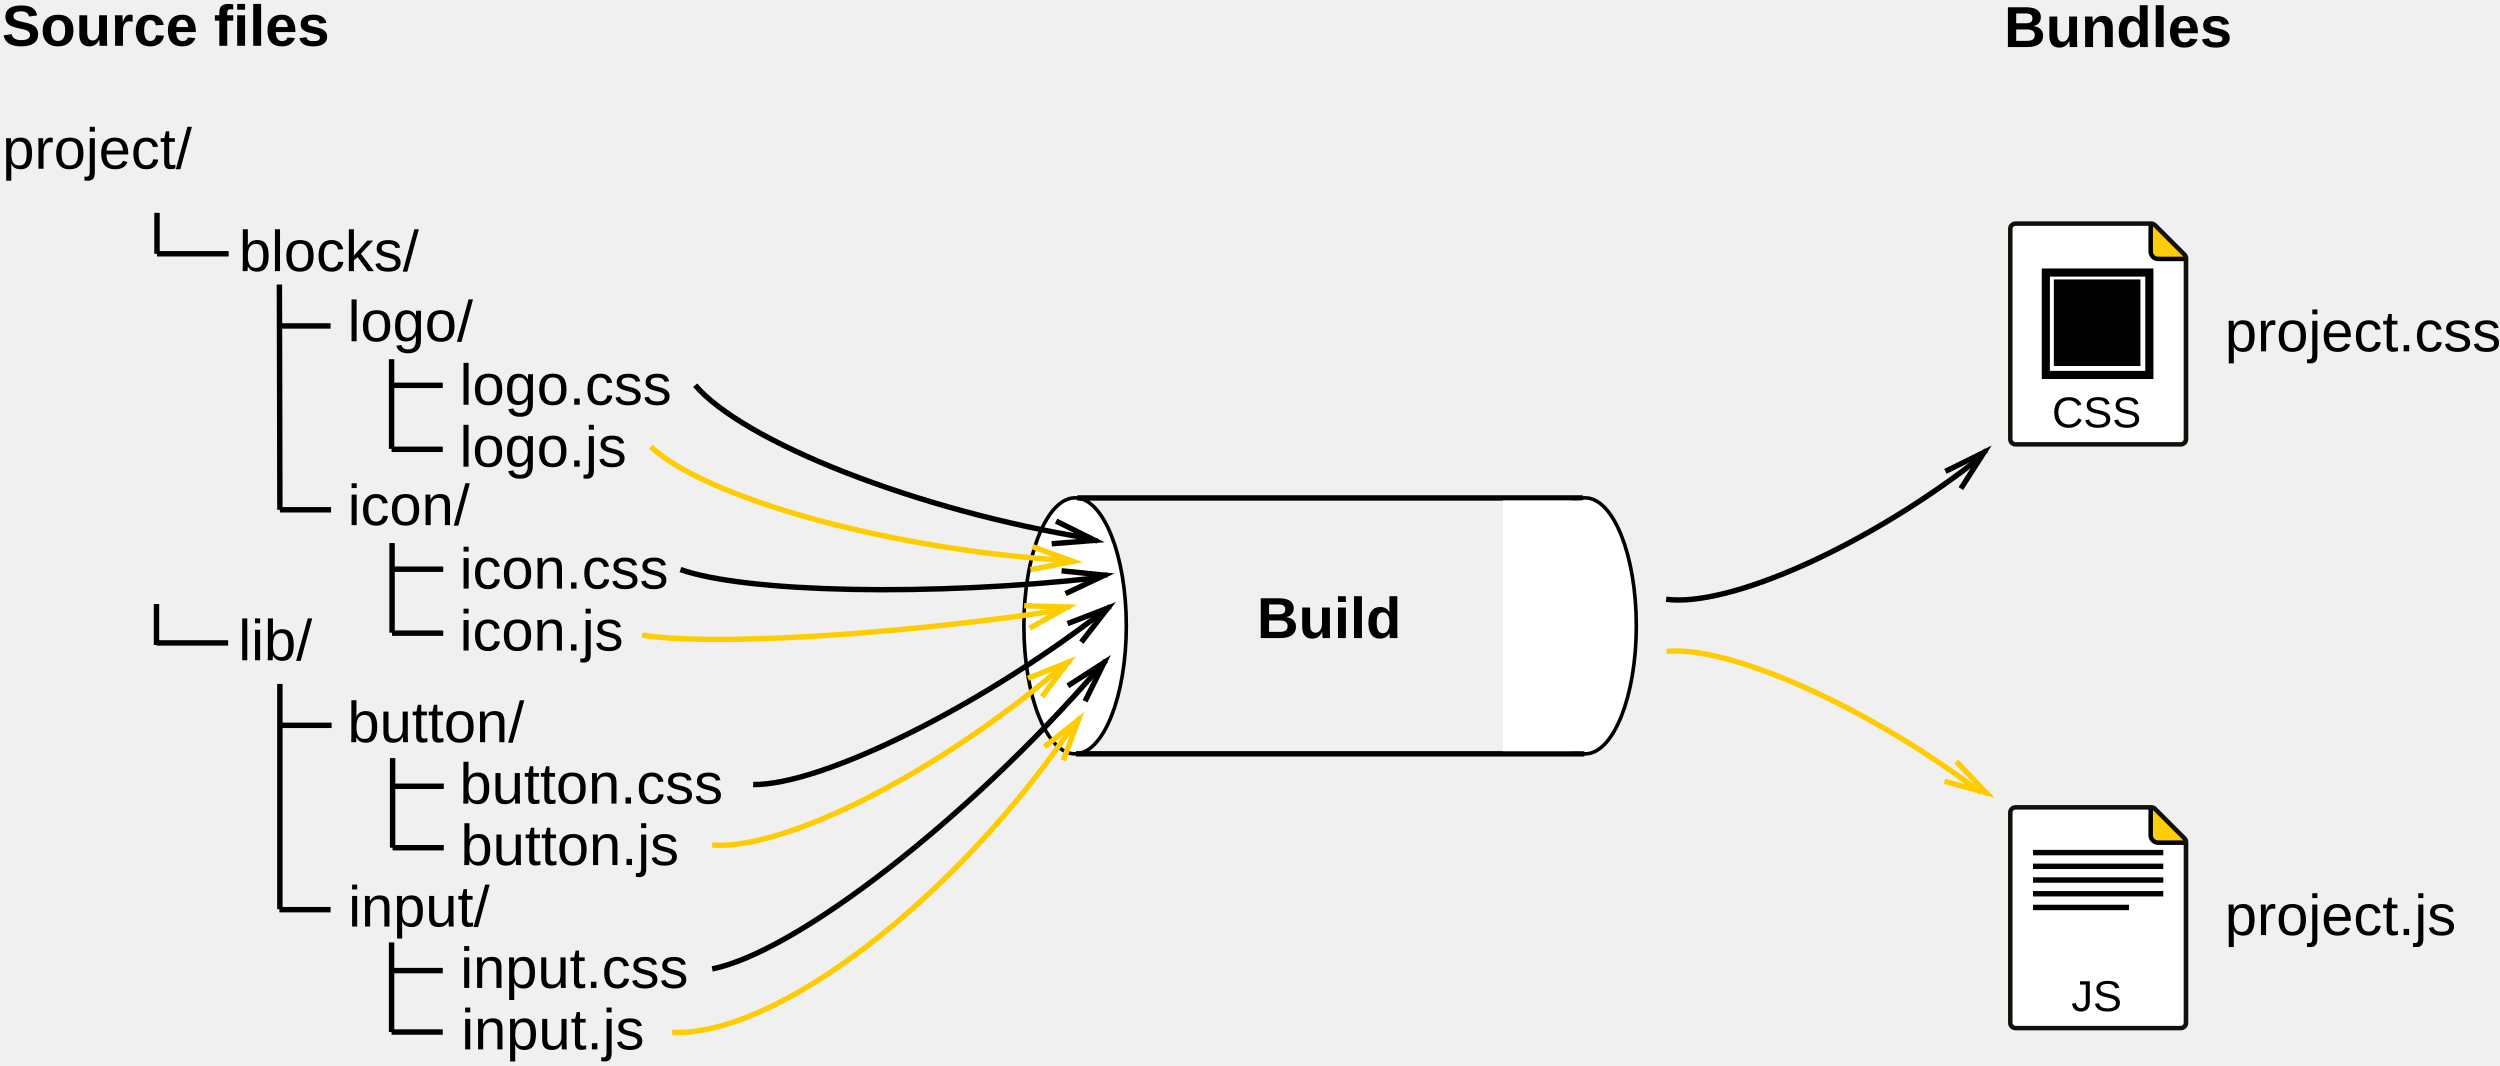
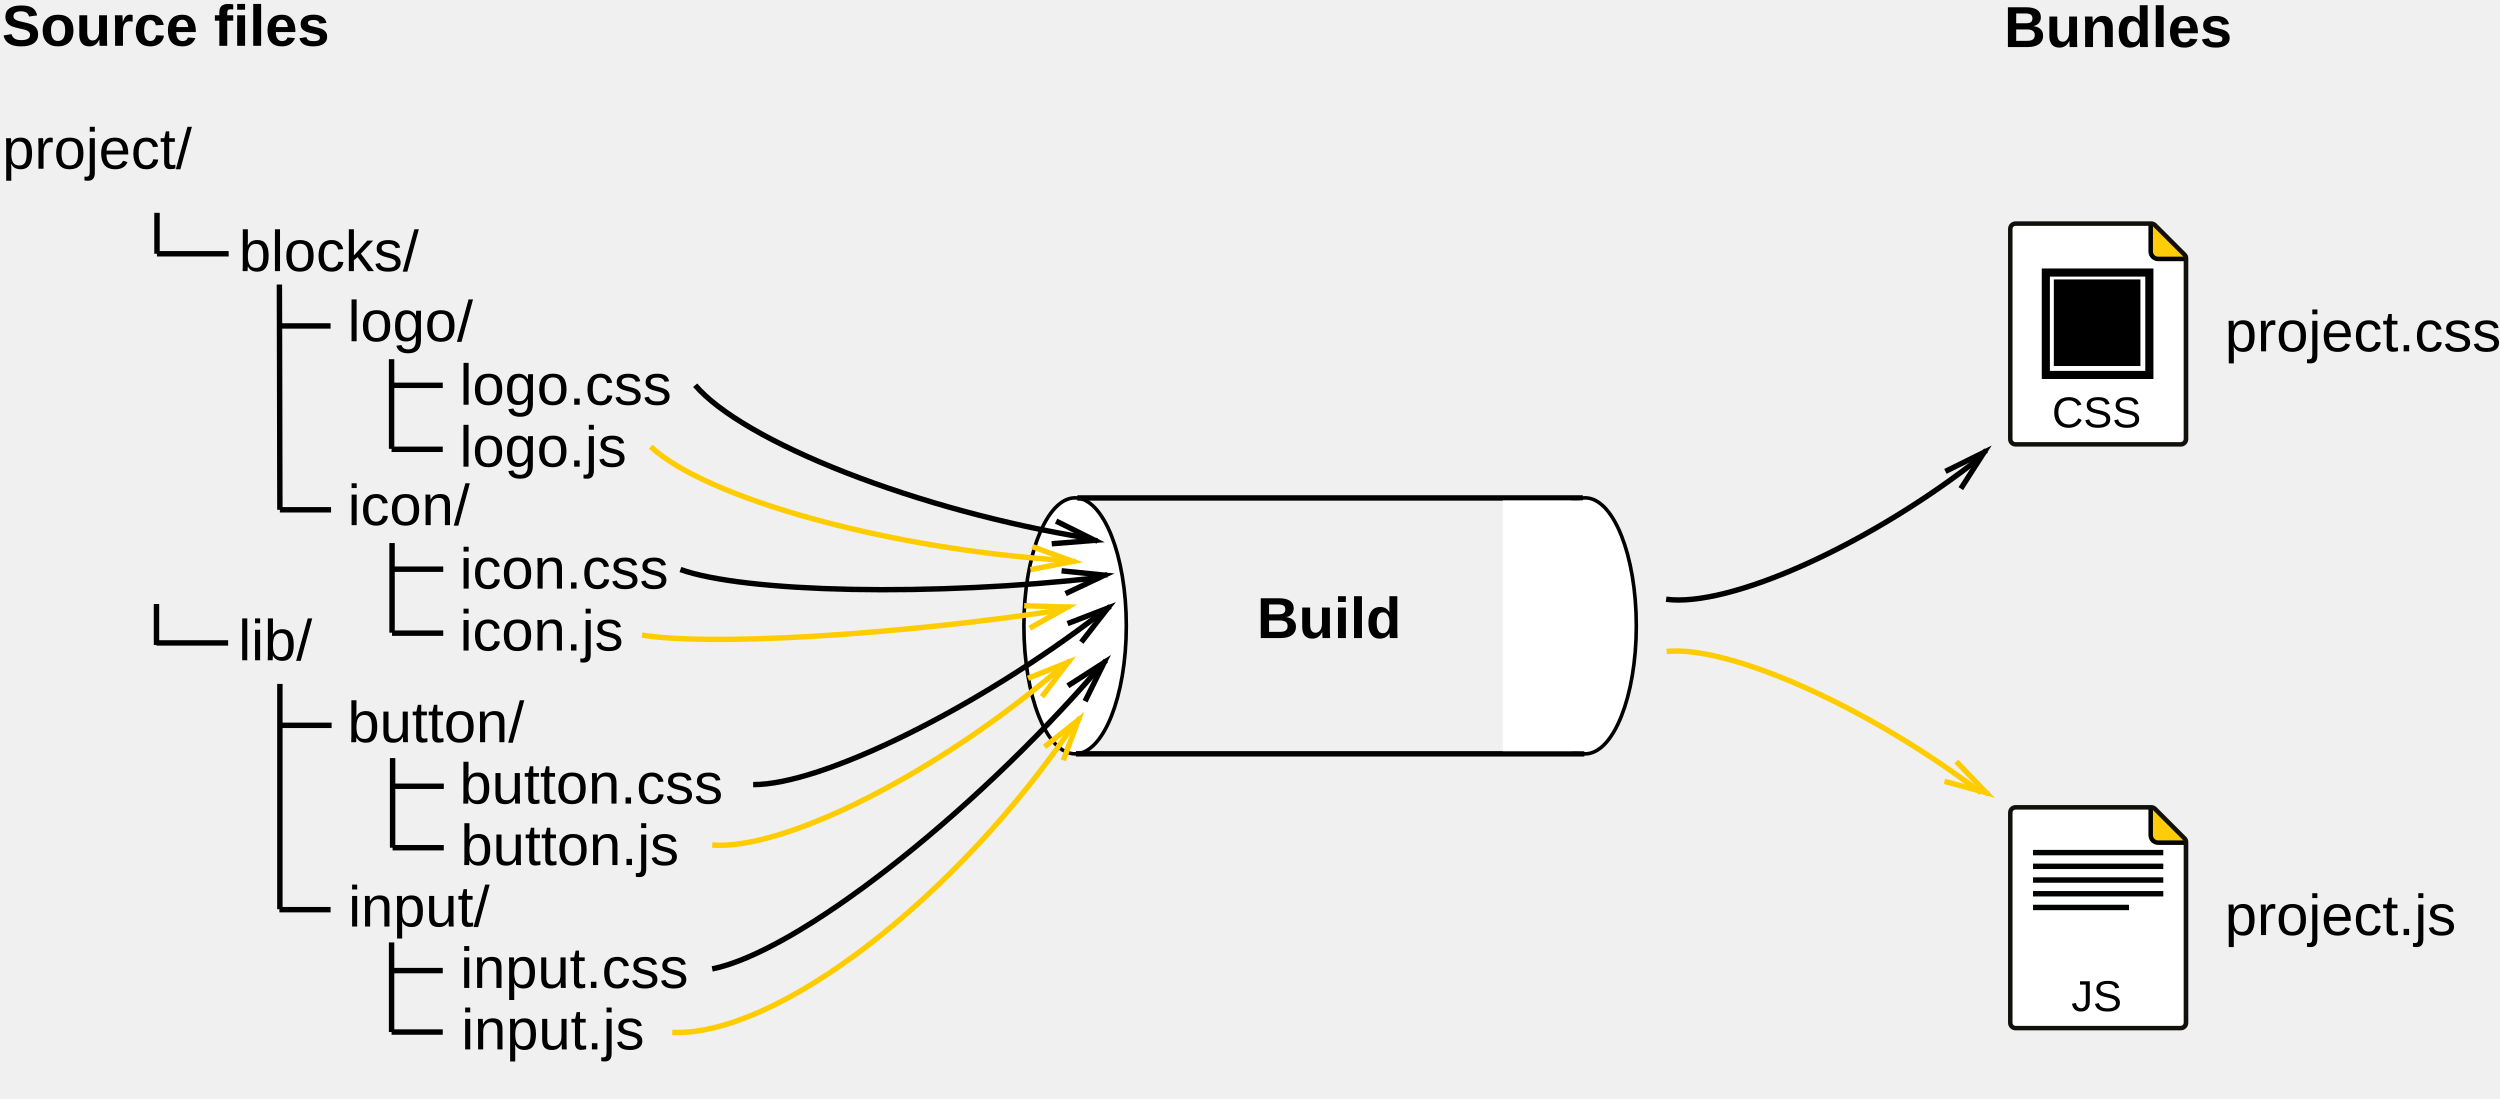
- <svg xmlns="http://www.w3.org/2000/svg" width="692" height="295" viewBox="0 0 692 295">
+ <svg xmlns="http://www.w3.org/2000/svg" width="692" height="304" viewBox="0 0 692 304">
  <g transform="translate(0 -7)" fill="none" fill-rule="evenodd">
    <ellipse stroke="#000" fill="#FFF" fill-rule="nonzero" cx="297.588" cy="180.235" rx="14.173" ry="35.433" />
    <text transform="translate(.248 5.004)" font-size="16" font-family="Arial-BoldMT, Arial" fill="#000" font-weight="bold">
      <tspan x=".26" y="14.68">Source files</tspan>
    </text>
    <path d="M77.34 85.752l.132 62.36" stroke="#000" stroke-width="1.5" fill="#000" fill-rule="nonzero" />
    <text transform="translate(66.024 67.367)" font-size="16" font-family="ArialMT, Arial" fill="#000">
      <tspan x=".1" y="14.68">blocks/</tspan>
    </text>
    <text transform="translate(95.675 138.162)" font-size="16" font-family="ArialMT, Arial" fill="#000">
      <tspan x=".57" y="14.19">icon/</tspan>
    </text>
    <text transform="translate(126.62 155.737)" font-size="16" font-family="ArialMT, Arial" fill="#000">
      <tspan x=".62" y="14.19">icon.css</tspan>
    </text>
    <path d="M77.468 148.11h14.17m16.88 16.441h14.17" stroke="#000" stroke-width="1.5" fill="#000" fill-rule="nonzero" />
    <text transform="translate(.35 39.02)" font-size="16" font-family="ArialMT, Arial" fill="#000">
      <tspan x=".29" y="14.68">project/</tspan>
    </text>
    <path d="M43.453 77.243h19.84M43.457 65.91v11.34m-.147 107.71h19.84m-19.835-10.767v11.34" stroke="#000" stroke-width="1.5" fill="#000" fill-rule="nonzero" />
    <text transform="translate(65.673 175.579)" font-size="16" font-family="ArialMT, Arial" fill="#000">
      <tspan x=".29" y="14.19">lib/</tspan>
    </text>
    <path d="M66.13 200.555h85.039v28.346H66.13z" />
    <path d="M77.473 196.303v62.36m31.049-101.345v24.81m-.004.131h14.17" stroke="#000" stroke-width="1.5" fill="#000" fill-rule="nonzero" />
    <text transform="translate(126.557 172.878)" font-size="16" font-family="ArialMT, Arial" fill="#000">
      <tspan x=".67" y="14.19">icon.js</tspan>
    </text>
    <path d="M77.62 207.771h14.17" stroke="#000" stroke-width="1.5" fill="#000" fill-rule="nonzero" />
    <text transform="translate(95.26 197.831)" font-size="16" font-family="ArialMT, Arial" fill="#000">
      <tspan x=".92" y="14.6">button/</tspan>
    </text>
    <text transform="translate(127.142 214.839)" font-size="16" font-family="ArialMT, Arial" fill="#000">
      <tspan x=".06" y="14.6">button.css</tspan>
    </text>
    <text transform="translate(126.874 232.264)" font-size="16" font-family="ArialMT, Arial" fill="#000">
      <tspan x=".59" y="14.19">button.js</tspan>
    </text>
    <path d="M108.67 224.637h14.17m-14.17 17.008h14.17m-14.166-24.807v24.81" stroke="#000" stroke-width="1.5" fill="#000" fill-rule="nonzero" />
    <text transform="translate(95.979 87.272)" font-size="16" font-family="ArialMT, Arial" fill="#000">
      <tspan x=".25" y="14.19">logo/</tspan>
    </text>
    <text transform="translate(127.055 104.847)" font-size="16" font-family="ArialMT, Arial" fill="#000">
      <tspan x=".17" y="14.19">logo.css</tspan>
    </text>
    <path d="M77.337 97.22h14.17m16.879 16.44h14.17m-14.166-7.232v24.81m-.004.131h14.17" stroke="#000" stroke-width="1.5" fill="#000" fill-rule="nonzero" />
    <text transform="translate(126.992 121.988)" font-size="16" font-family="ArialMT, Arial" fill="#000">
      <tspan x=".22" y="14.19">logo.js</tspan>
    </text>
    <path d="M77.337 258.794h14.17" stroke="#000" stroke-width="1.5" fill="#000" fill-rule="nonzero" />
    <text transform="translate(95.573 248.855)" font-size="16" font-family="ArialMT, Arial" fill="#000">
      <tspan x=".81" y="14.6">input/</tspan>
    </text>
    <text transform="translate(126.455 265.862)" font-size="16" font-family="ArialMT, Arial" fill="#000">
      <tspan x=".95" y="14.6">input.css</tspan>
    </text>
    <text transform="translate(127.187 283.288)" font-size="16" font-family="ArialMT, Arial" fill="#000">
      <tspan x=".49" y="14.19">input.js</tspan>
    </text>
    <path d="M108.386 275.66h14.17m-14.17 17.008h14.17m-14.166-24.807v24.81" stroke="#000" stroke-width="1.5" fill="#000" fill-rule="nonzero" />
    <path d="M557.905 291.546c-.81 0-1.46-.65-1.46-1.46v-58.16c0-.81.65-1.46 1.46-1.46h37.59c.37 0 .75.15 1.03.44l8.13 8.13c.28.28.44.65.44 1.03v50.05c0 .81-.66 1.46-1.47 1.46h-45.72v-.03z" fill="#FFF" fill-rule="nonzero" />
    <text transform="translate(572.822 275.732)" font-size="12" font-family="ArialMT, Arial" fill="#000">
      <tspan x=".52" y="11.14">JS</tspan>
    </text>
    <path d="M595.308 230.467v7.7c0 1.15.93 2.08 2.09 2.08h7.66l-9.75-9.78z" fill="#FFCC09" fill-rule="nonzero" />
    <path d="M595.308 230.467v7.7c0 1.15.93 2.08 2.09 2.08h7.66" stroke="#010202" stroke-width="1.25" />
    <path d="M562.74 243h36.06m-36.06 3.797h36.06m-36.06 3.795h36.06m-36.06 3.796h36.06m-36.06 3.796h26.57" stroke="#010202" stroke-width="1.5" fill="#000" fill-rule="nonzero" />
    <path d="M557.905 129.971c-.81 0-1.46-.65-1.46-1.46v-58.16c0-.81.65-1.46 1.46-1.46h37.59c.37 0 .75.15 1.03.44l8.13 8.13c.28.28.44.65.44 1.03v50.05c0 .81-.66 1.46-1.47 1.46h-45.72v-.03z" fill="#FFF" fill-rule="nonzero" />
    <text transform="translate(567.822 114.157)" font-size="12" font-family="ArialMT, Arial" fill="#000">
      <tspan x=".18" y="11.14">CSS</tspan>
    </text>
    <path d="M595.308 68.892v7.7c0 1.15.93 2.08 2.09 2.08h7.66l-9.75-9.78z" fill="#FFCC09" fill-rule="nonzero" />
    <path d="M595.308 68.892v7.7c0 1.15.93 2.08 2.09 2.08h7.66" stroke="#010202" stroke-width="1.25" />
    <path stroke="#000" stroke-width="2.25" fill="#FFF" fill-rule="nonzero" d="M566.285 82.44h28.658v28.346h-28.658z" />
    <path stroke="#000" stroke-width=".72" fill="#000" fill-rule="nonzero" d="M568.864 84.708h23.244v23.244h-23.244z" />
    <g stroke="#000" stroke-width="1.5">
      <path d="M192.421 113.625c6.46 7.59 21.486 16.303 41.774 24.224 20.287 7.922 44.174 14.401 66.403 18.013" />
      <path d="M302.295 156.422l.741.143m-11.173.895l11.173-.895-10.034-4.996" stroke-linecap="square" />
    </g>
    <g stroke="#000" stroke-width="1.5">
      <path d="M208.473 224.174c18.886.139 61.905-21.053 96.093-47.338" />
      <path d="M306.05 175.76l.606-.45m-6.881 8.849l6.88-8.849-10.458 4.032" stroke-linecap="square" />
    </g>
    <g stroke="#000" stroke-width="1.5">
      <path d="M197.134 275.197c23.373-4.686 71.217-41.87 106.87-83.058" />
      <path d="M305.138 190.937l.502-.563m-4.956 10.054l4.956-10.054-9.431 6.058" stroke-linecap="square" />
    </g>
    <g stroke="#FC0" stroke-width="1.5">
      <path d="M180.125 130.634c7.406 6.929 23.632 14.137 45.109 20.037 21.476 5.901 46.443 10.011 69.407 11.426" />
      <path d="M296.215 162.332l.756.06m-11.003 2.142l11.003-2.142-10.531-3.84" stroke-linecap="square" />
    </g>
    <g stroke="#FC0" stroke-width="1.5">
      <path d="M177.716 182.783c8.809 1.488 25.885 1.608 47.47.332 21.585-1.276 45.91-3.843 67.62-7.136" />
      <path d="M294.716 175.208l.733-.18m-9.776 5.484l9.776-5.484-11.203-.344" stroke-linecap="square" />
    </g>
    <g stroke="#000" stroke-width="1.5">
      <path d="M188.347 164.646c8.685 3.095 25.75 5.073 47.44 5.498 21.691.425 46.23-.737 68.217-3.23" />
      <path d="M305.005 166.337l.747-.128m-10.137 4.783l10.137-4.783-11.152-1.13" stroke-linecap="square" />
    </g>
    <g stroke="#FC0" stroke-width="1.5">
      <path d="M197.132 240.893c9.538.79 25.022-3.904 43.044-13.048s37.106-21.99 53.054-35.71" />
      <path d="M295.057 190.772l.6-.457m-6.776 8.929l6.776-8.929-10.41 4.156" stroke-linecap="square" />
    </g>
    <g stroke="#FC0" stroke-width="1.5">
      <path d="M186.077 292.768c28.843 1.229 78.718-37.097 111.398-85.603" />
      <path d="M298.133 206.767l.363-.5m-3.915 10.503l3.915-10.502-8.771 6.979" stroke-linecap="square" />
    </g>
    <ellipse stroke="#000" fill="#FFF" fill-rule="nonzero" cx="438.754" cy="180.235" rx="14.173" ry="35.433" />
    <path d="M298.199 144.831h139.94M297.813 215.66h140.72" stroke="#000" stroke-width="1.5" fill="#000" fill-rule="nonzero" />
    <path fill="#FFF" fill-rule="nonzero" d="M415.969 145.539h22.927v69.392h-22.927z" />
    <text transform="translate(347.707 168.937)" font-size="16" font-family="Arial-BoldMT, Arial" fill="#000" font-weight="bold">
      <tspan x=".19" y="14.68">Build</tspan>
    </text>
    <text transform="translate(615.724 90.063)" font-size="16" font-family="ArialMT, Arial" fill="#000">
      <tspan x=".12" y="14.19">project.css</tspan>
    </text>
    <text transform="translate(615 251)" font-size="16" font-family="ArialMT, Arial" fill="#000">
      <tspan x=".831" y="14.828">project.js</tspan>
    </text>
    <g stroke="#FC0" stroke-width="1.5">
      <path d="M461.324 187.318c8.396-.855 22.282 2.786 38.601 10.122 16.32 7.336 33.738 17.766 48.422 28.996" />
      <path d="M549.24 226.094l.53.315m-10.818-2.937l10.818 2.937-7.753-8.095" stroke-linecap="square" />
    </g>
    <g stroke="#000" stroke-width="1.5">
      <path d="M461.183 172.87c8.454 1.147 22.388-2.36 38.736-9.75 16.347-7.39 33.77-18.056 48.432-29.653" />
      <path d="M548.753 132.596l.46-.412m-6.048 9.437l6.048-9.437-10.049 4.966" stroke-linecap="square" />
    </g>
    <text transform="translate(554.268 5.345)" font-size="16" font-family="Arial-BoldMT, Arial" fill="#000" font-weight="bold">
      <tspan x=".44" y="14.68">Bundles</tspan>
    </text>
    <path d="M595.462 231.09c.22 0 .44.09.59.25l8.14 8.13c.15.16.25.38.25.59v50.06c0 .46-.38.84-.84.84h-45.69c-.47 0-.84-.38-.84-.84v-58.19c0-.47.37-.84.84-.84h37.55zm0-1.25h-37.55c-1.16 0-2.09.94-2.09 2.09v58.19c0 1.15.93 2.08 2.09 2.08h45.72c1.15 0 2.09-.93 2.09-2.08v-50.06c0-.56-.22-1.09-.63-1.46l-8.13-8.13c-.41-.41-.94-.63-1.5-.63zm0-160.325c.22 0 .44.09.59.25l8.14 8.13c.15.16.25.38.25.59v50.06c0 .46-.38.84-.84.84h-45.69c-.47 0-.84-.38-.84-.84v-58.19c0-.47.37-.84.84-.84h37.55zm0-1.25h-37.55c-1.16 0-2.09.94-2.09 2.09v58.19c0 1.15.93 2.08 2.09 2.08h45.72c1.15 0 2.09-.93 2.09-2.08v-50.06c0-.56-.22-1.09-.63-1.46l-8.13-8.13c-.41-.41-.94-.63-1.5-.63z" fill="#12100B" fill-rule="nonzero" />
  </g>
</svg>
